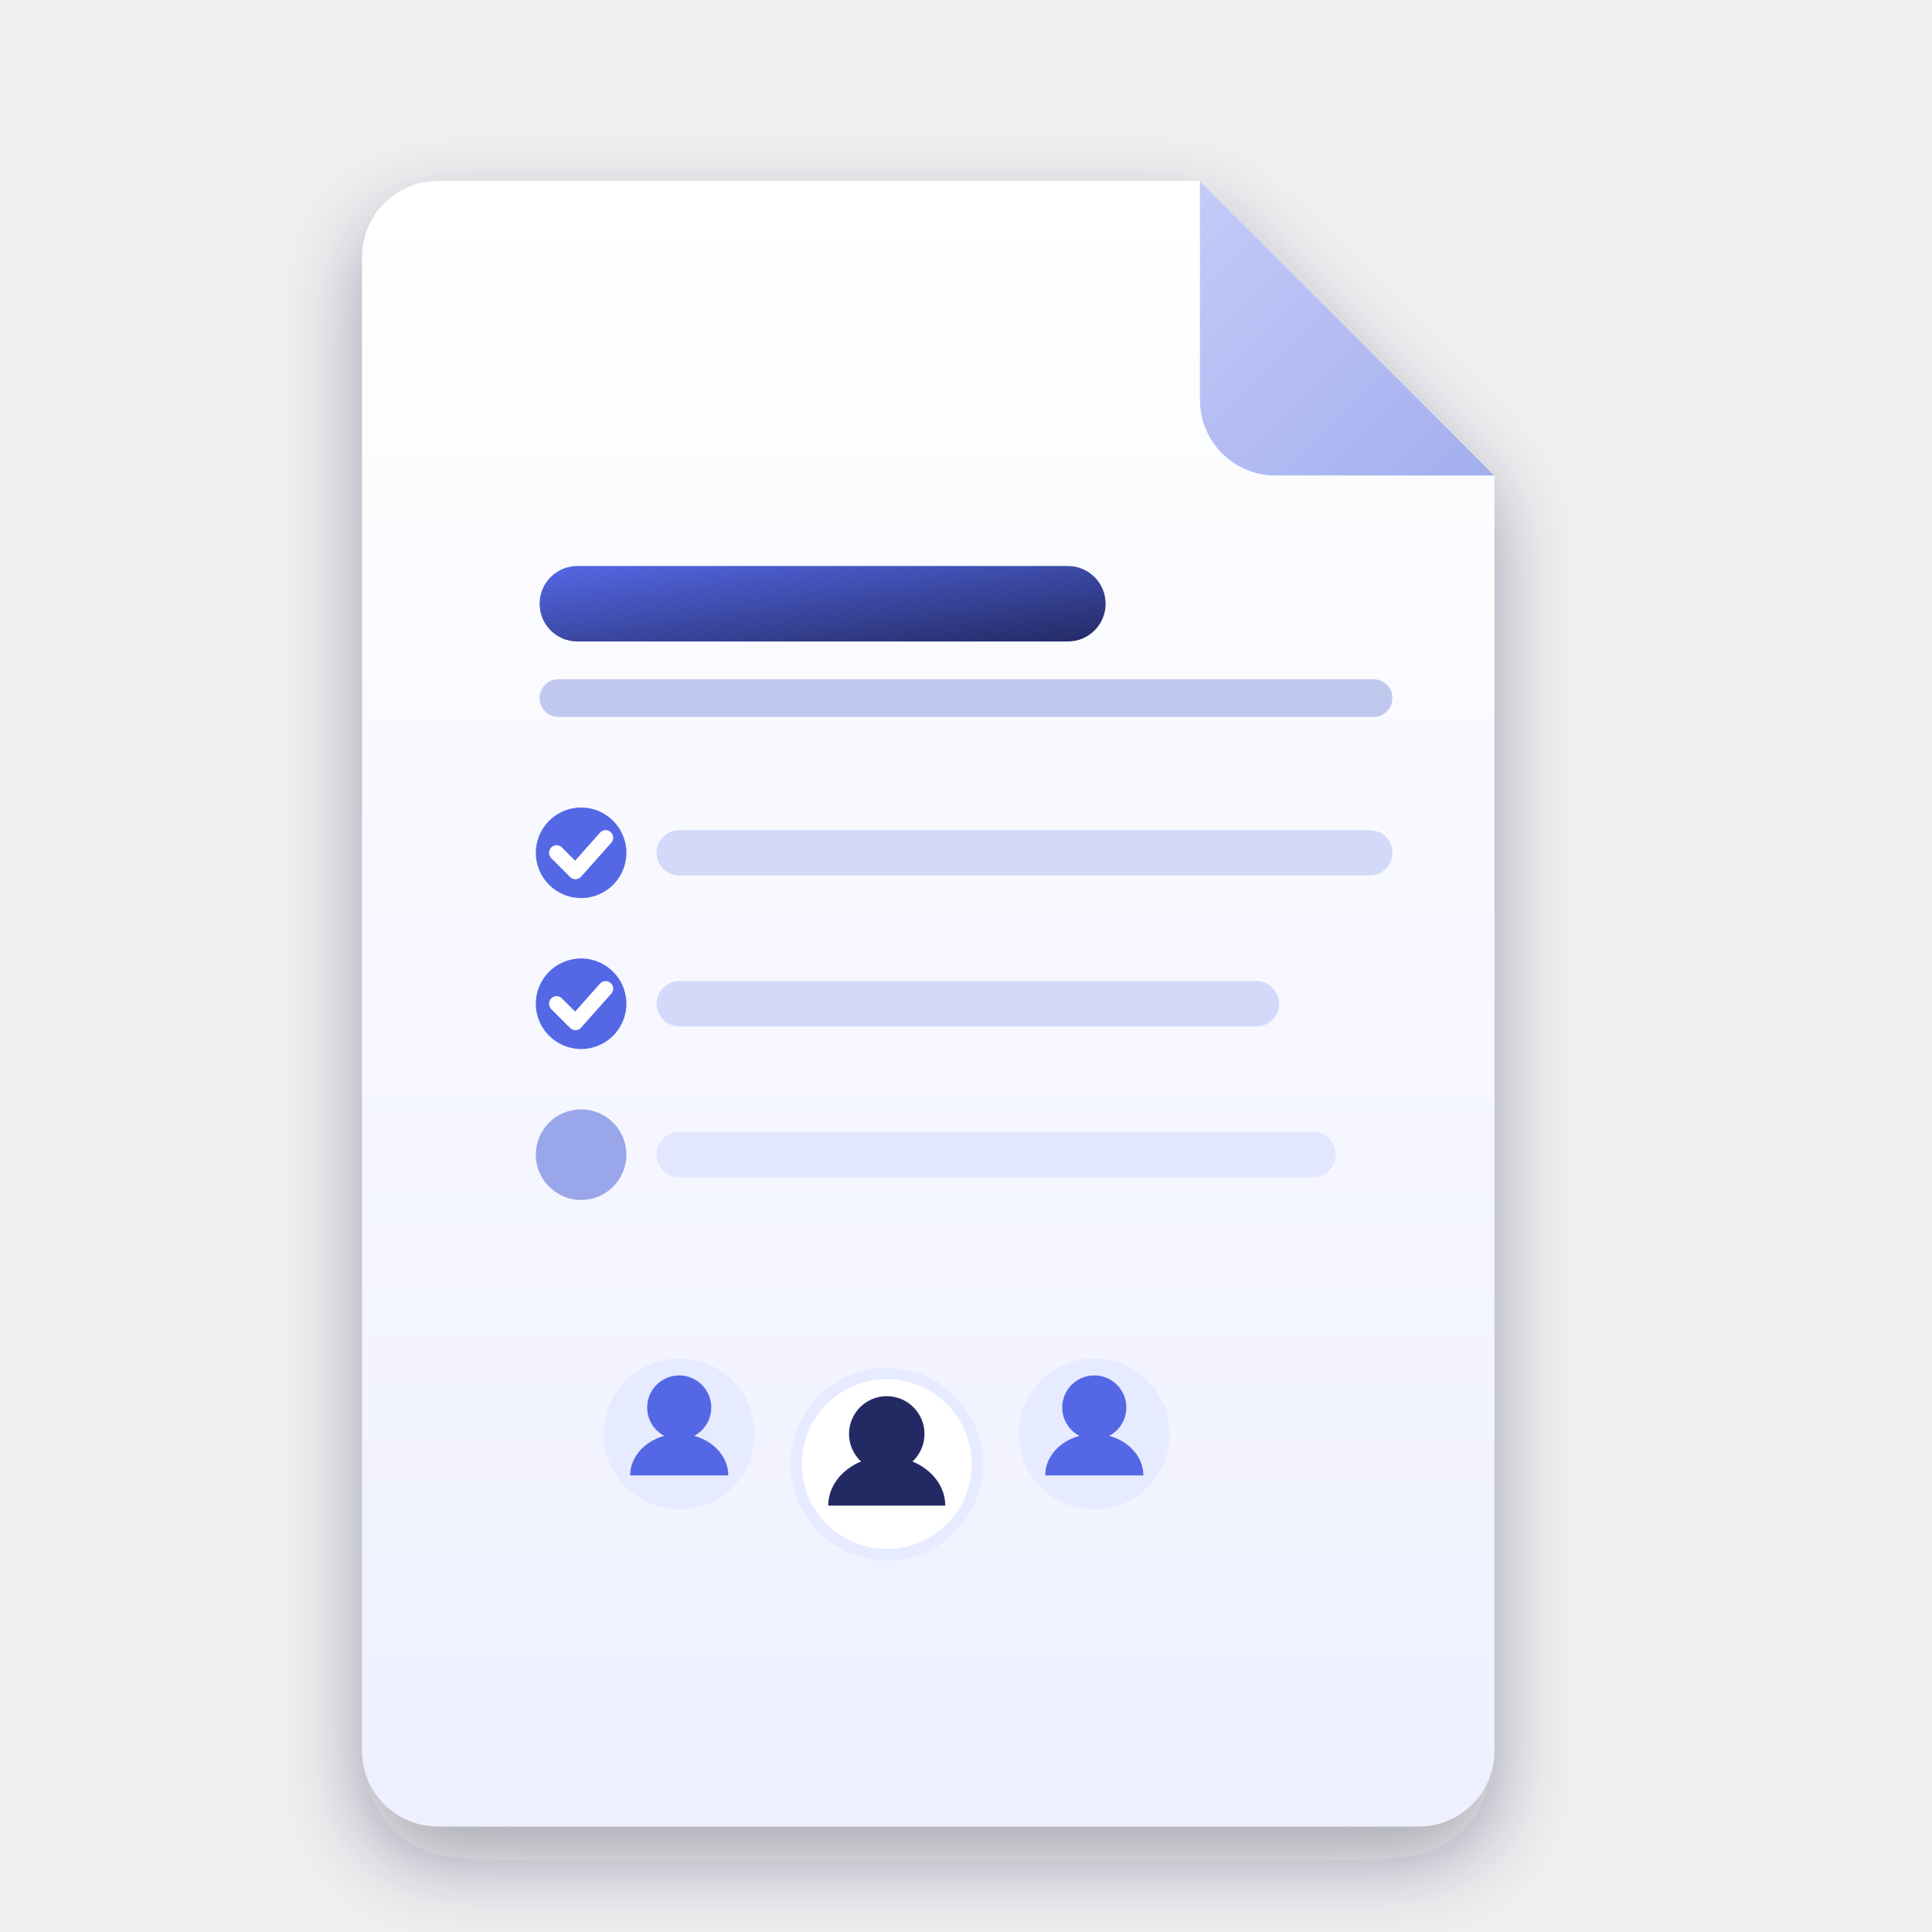
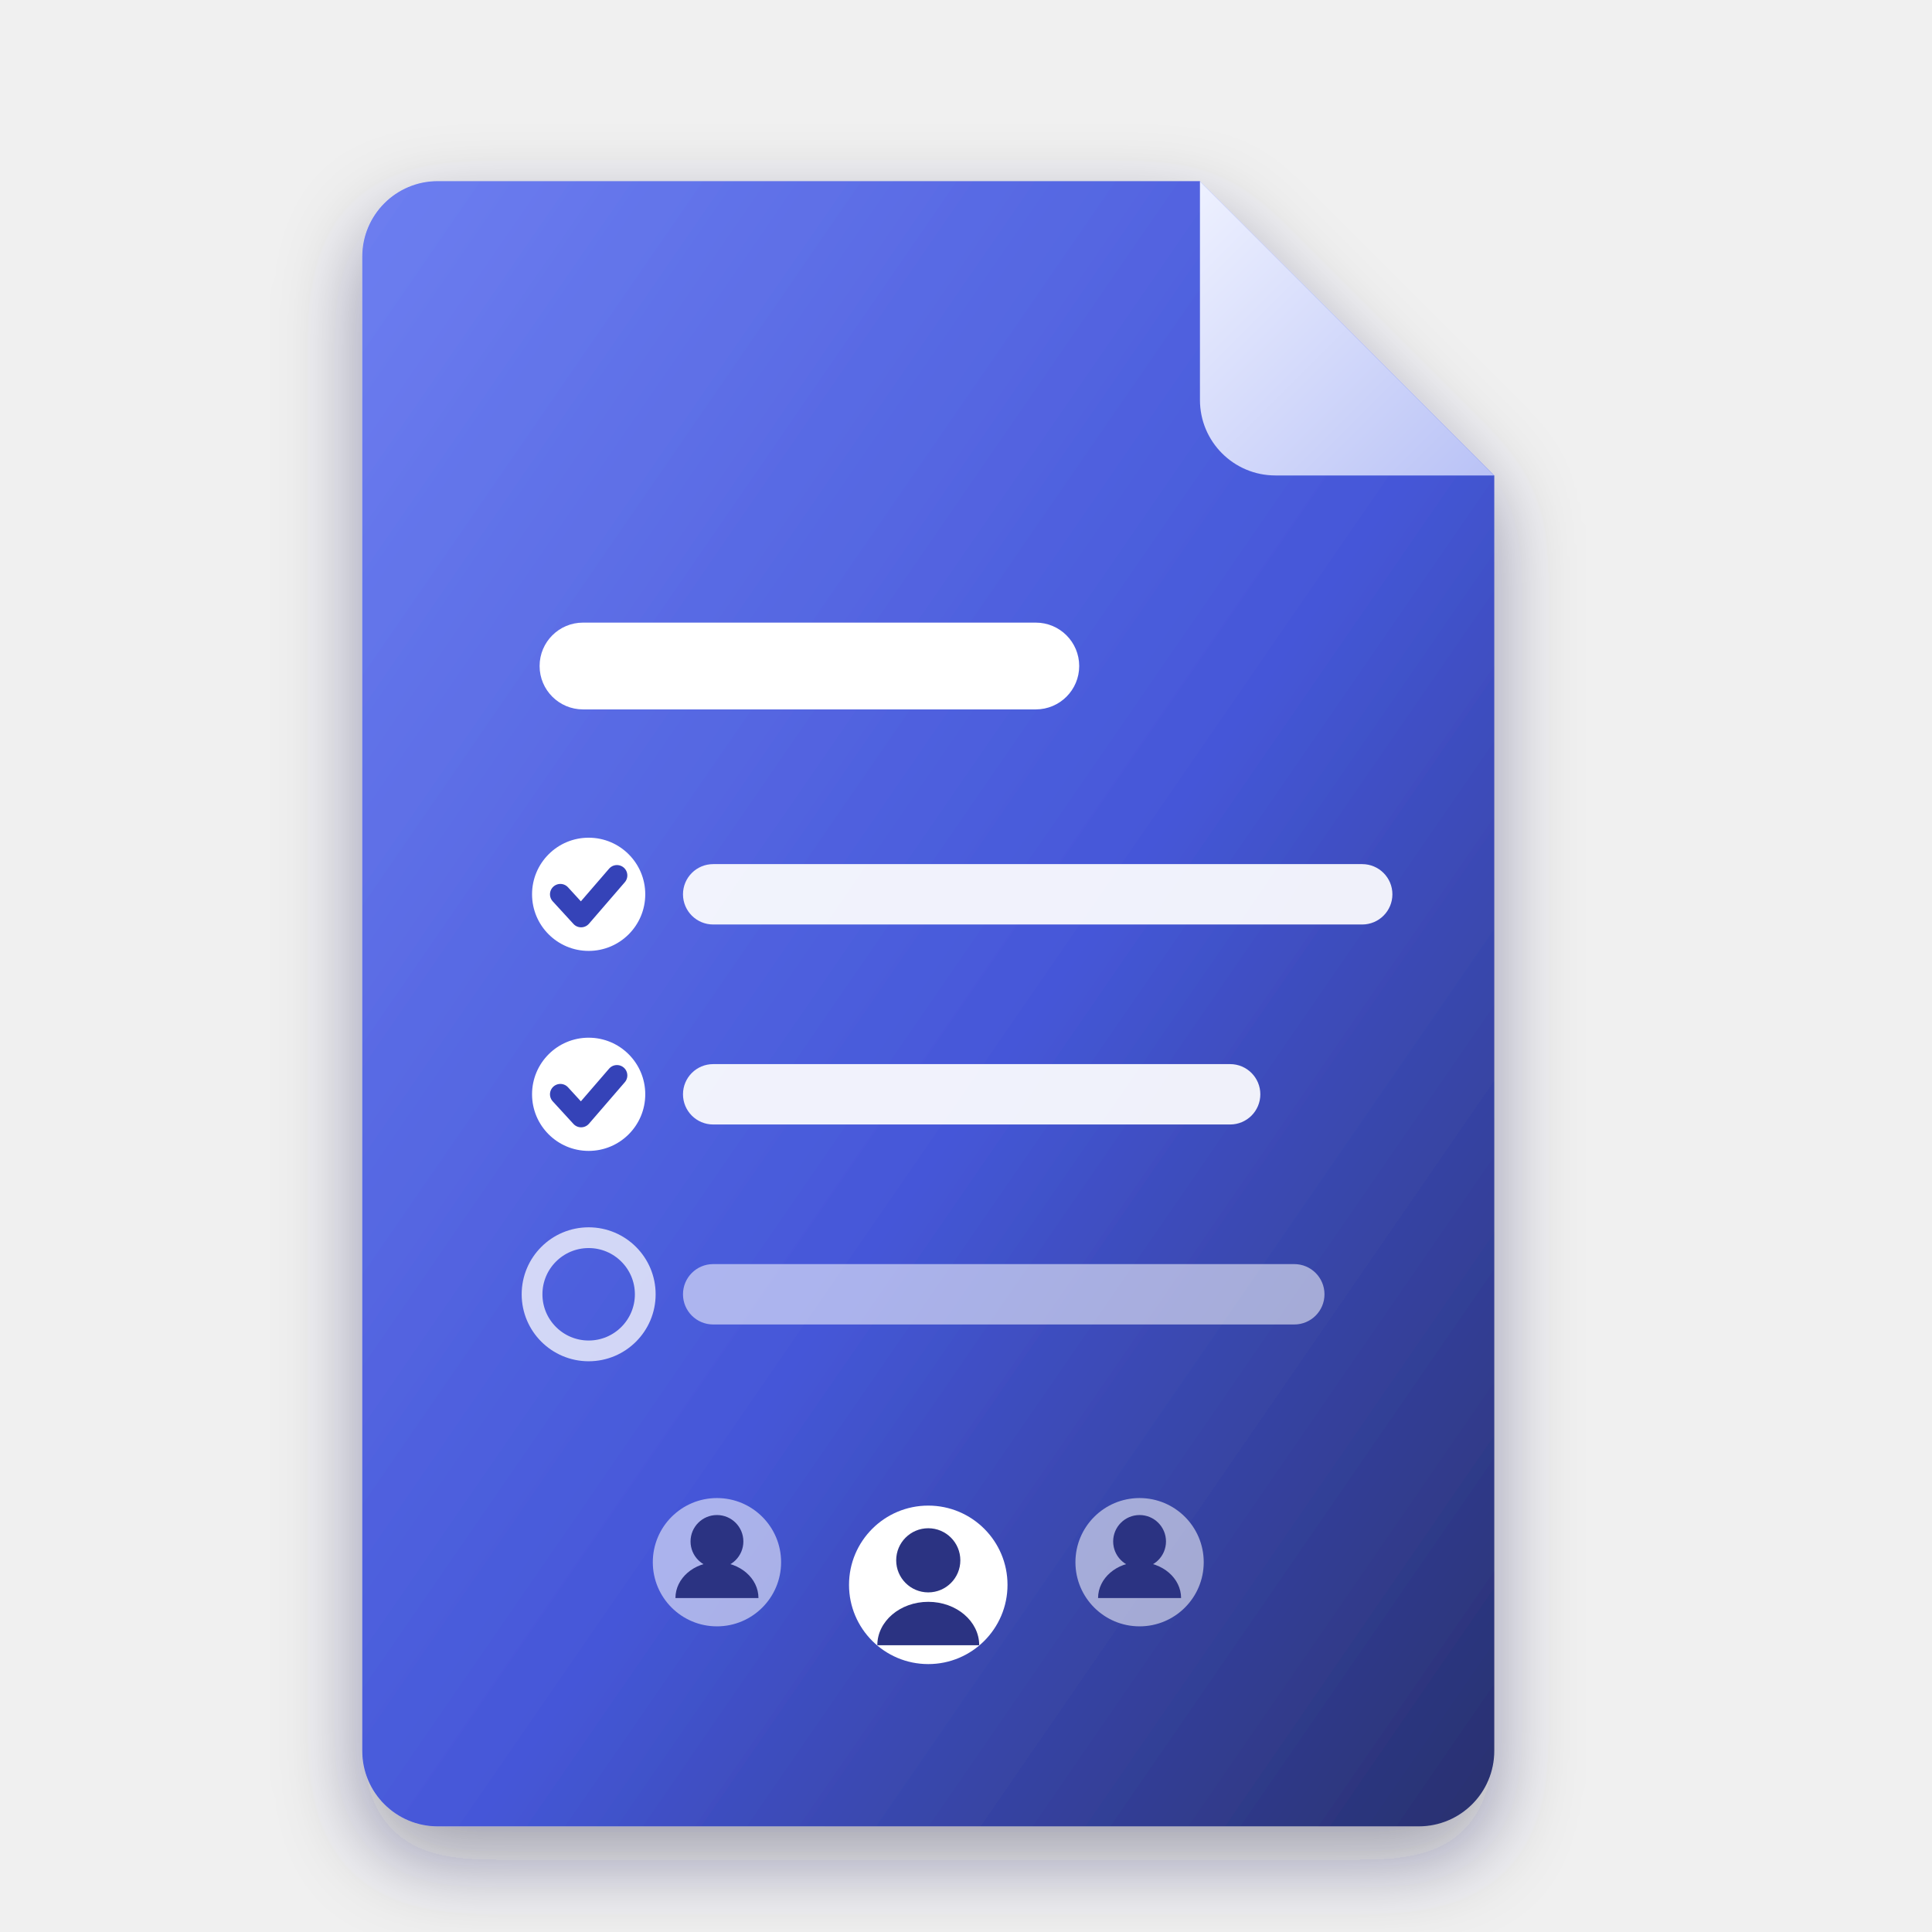
<svg xmlns="http://www.w3.org/2000/svg" width="1024" height="1024" viewBox="0 0 1024 1024">
  <defs>
-     <linearGradient id="sheet" x1="0" y1="0" x2="0" y2="1">
-       <stop offset="0" stop-color="#ffffff" />
-       <stop offset="1" stop-color="#eef0ff" />
+     <linearGradient id="page" x1="0" y1="0" x2="1" y2="1">
+       <stop offset="0" stop-color="#6d7ef0" />
+       <stop offset="0.55" stop-color="#4557d8" />
+       <stop offset="1" stop-color="#28306e" />
    </linearGradient>
    <linearGradient id="fold" x1="0" y1="0" x2="1" y2="1">
-       <stop offset="0" stop-color="#c3cbf8" />
-       <stop offset="1" stop-color="#a3aeee" />
-     </linearGradient>
-     <linearGradient id="hdr" x1="0" y1="0" x2="1" y2="1">
-       <stop offset="0" stop-color="#5468e6" />
-       <stop offset="1" stop-color="#232a63" />
+       <stop offset="0" stop-color="#eef1ff" />
+       <stop offset="1" stop-color="#b9c2f6" />
    </linearGradient>
    <filter id="ds" x="-20%" y="-20%" width="140%" height="140%">
-       <feDropShadow dx="0" dy="18" stdDeviation="22" flood-color="#161c47" flood-opacity="0.35" />
+       <feDropShadow dx="0" dy="18" stdDeviation="22" flood-color="#161c47" flood-opacity="0.38" />
    </filter>
  </defs>
  <g filter="url(#ds)">
-     <path d="M232 96              h404 l156 156 v676 a40 40 0 0 1 -40 40 H232 a40 40 0 0 1 -40 -40              V136 a40 40 0 0 1 40 -40 z" fill="url(#sheet)" />
+     <path d="M232 96              h404 l156 156 v676 a40 40 0 0 1 -40 40 H232 a40 40 0 0 1 -40 -40              V136 a40 40 0 0 1 40 -40 z" fill="url(#page)" />
    <path d="M636 96 l156 156 H676 a40 40 0 0 1 -40 -40 z" fill="url(#fold)" />
  </g>
-   <rect x="286" y="300" width="300" height="40" rx="20" fill="url(#hdr)" />
-   <rect x="286" y="360" width="452" height="20" rx="10" fill="#c0c8ee" />
+   <rect x="286" y="330" width="286" height="46" rx="23" fill="#ffffff" />
  <g>
-     <circle cx="308" cy="452" r="24" fill="#5468e6" />
-     <path d="M295 452 l10 10 l16 -18" fill="none" stroke="#fff" stroke-width="8" stroke-linecap="round" stroke-linejoin="round" />
-     <rect x="348" y="440" width="390" height="24" rx="12" fill="#d3daf9" />
-     <circle cx="308" cy="532" r="24" fill="#5468e6" />
-     <path d="M295 532 l10 10 l16 -18" fill="none" stroke="#fff" stroke-width="8" stroke-linecap="round" stroke-linejoin="round" />
-     <rect x="348" y="520" width="330" height="24" rx="12" fill="#d3daf9" />
-     <circle cx="308" cy="612" r="24" fill="#9aa6ea" />
-     <rect x="348" y="600" width="360" height="24" rx="12" fill="#e2e7ff" />
+     <circle cx="312" cy="474" r="30" fill="#ffffff" />
+     <path d="M297 474 l11 12 l19 -22" fill="none" stroke="#3543b8" stroke-width="11" stroke-linecap="round" stroke-linejoin="round" />
+     <rect x="362" y="458" width="376" height="32" rx="16" fill="#ffffff" fill-opacity="0.92" />
+     <circle cx="312" cy="580" r="30" fill="#ffffff" />
+     <path d="M297 580 l11 12 l19 -22" fill="none" stroke="#3543b8" stroke-width="11" stroke-linecap="round" stroke-linejoin="round" />
+     <rect x="362" y="564" width="306" height="32" rx="16" fill="#ffffff" fill-opacity="0.92" />
+     <circle cx="312" cy="686" r="30" fill="none" stroke="#ffffff" stroke-width="11" stroke-opacity="0.75" />
+     <rect x="362" y="670" width="340" height="32" rx="16" fill="#ffffff" fill-opacity="0.55" />
  </g>
-   <g transform="translate(0 40)">
-     <circle cx="360" cy="720" r="40" fill="#e7ebff" />
-     <circle cx="360" cy="706" r="17" fill="#5468e6" />
-     <path d="M334 742 a26 22 0 0 1 52 0 z" fill="#5468e6" />
-     <circle cx="470" cy="736" r="48" fill="#ffffff" stroke="#e7ebff" stroke-width="6" />
-     <circle cx="470" cy="720" r="20" fill="#232a63" />
-     <path d="M439 758 a31 26 0 0 1 62 0 z" fill="#232a63" />
-     <circle cx="580" cy="720" r="40" fill="#e7ebff" />
-     <circle cx="580" cy="706" r="17" fill="#5468e6" />
-     <path d="M554 742 a26 22 0 0 1 52 0 z" fill="#5468e6" />
+   <g transform="translate(0 66)">
+     <circle cx="380" cy="762" r="34" fill="#ffffff" fill-opacity="0.55" />
+     <circle cx="380" cy="751" r="14" fill="#2b3382" />
+     <path d="M358 781 a22 19 0 0 1 44 0 z" fill="#2b3382" />
+     <circle cx="492" cy="774" r="42" fill="#ffffff" />
+     <circle cx="492" cy="761" r="17" fill="#2b3382" />
+     <path d="M465 806 a27 23 0 0 1 54 0 z" fill="#2b3382" />
+     <circle cx="604" cy="762" r="34" fill="#ffffff" fill-opacity="0.55" />
+     <circle cx="604" cy="751" r="14" fill="#2b3382" />
+     <path d="M582 781 a22 19 0 0 1 44 0 z" fill="#2b3382" />
  </g>
</svg>
